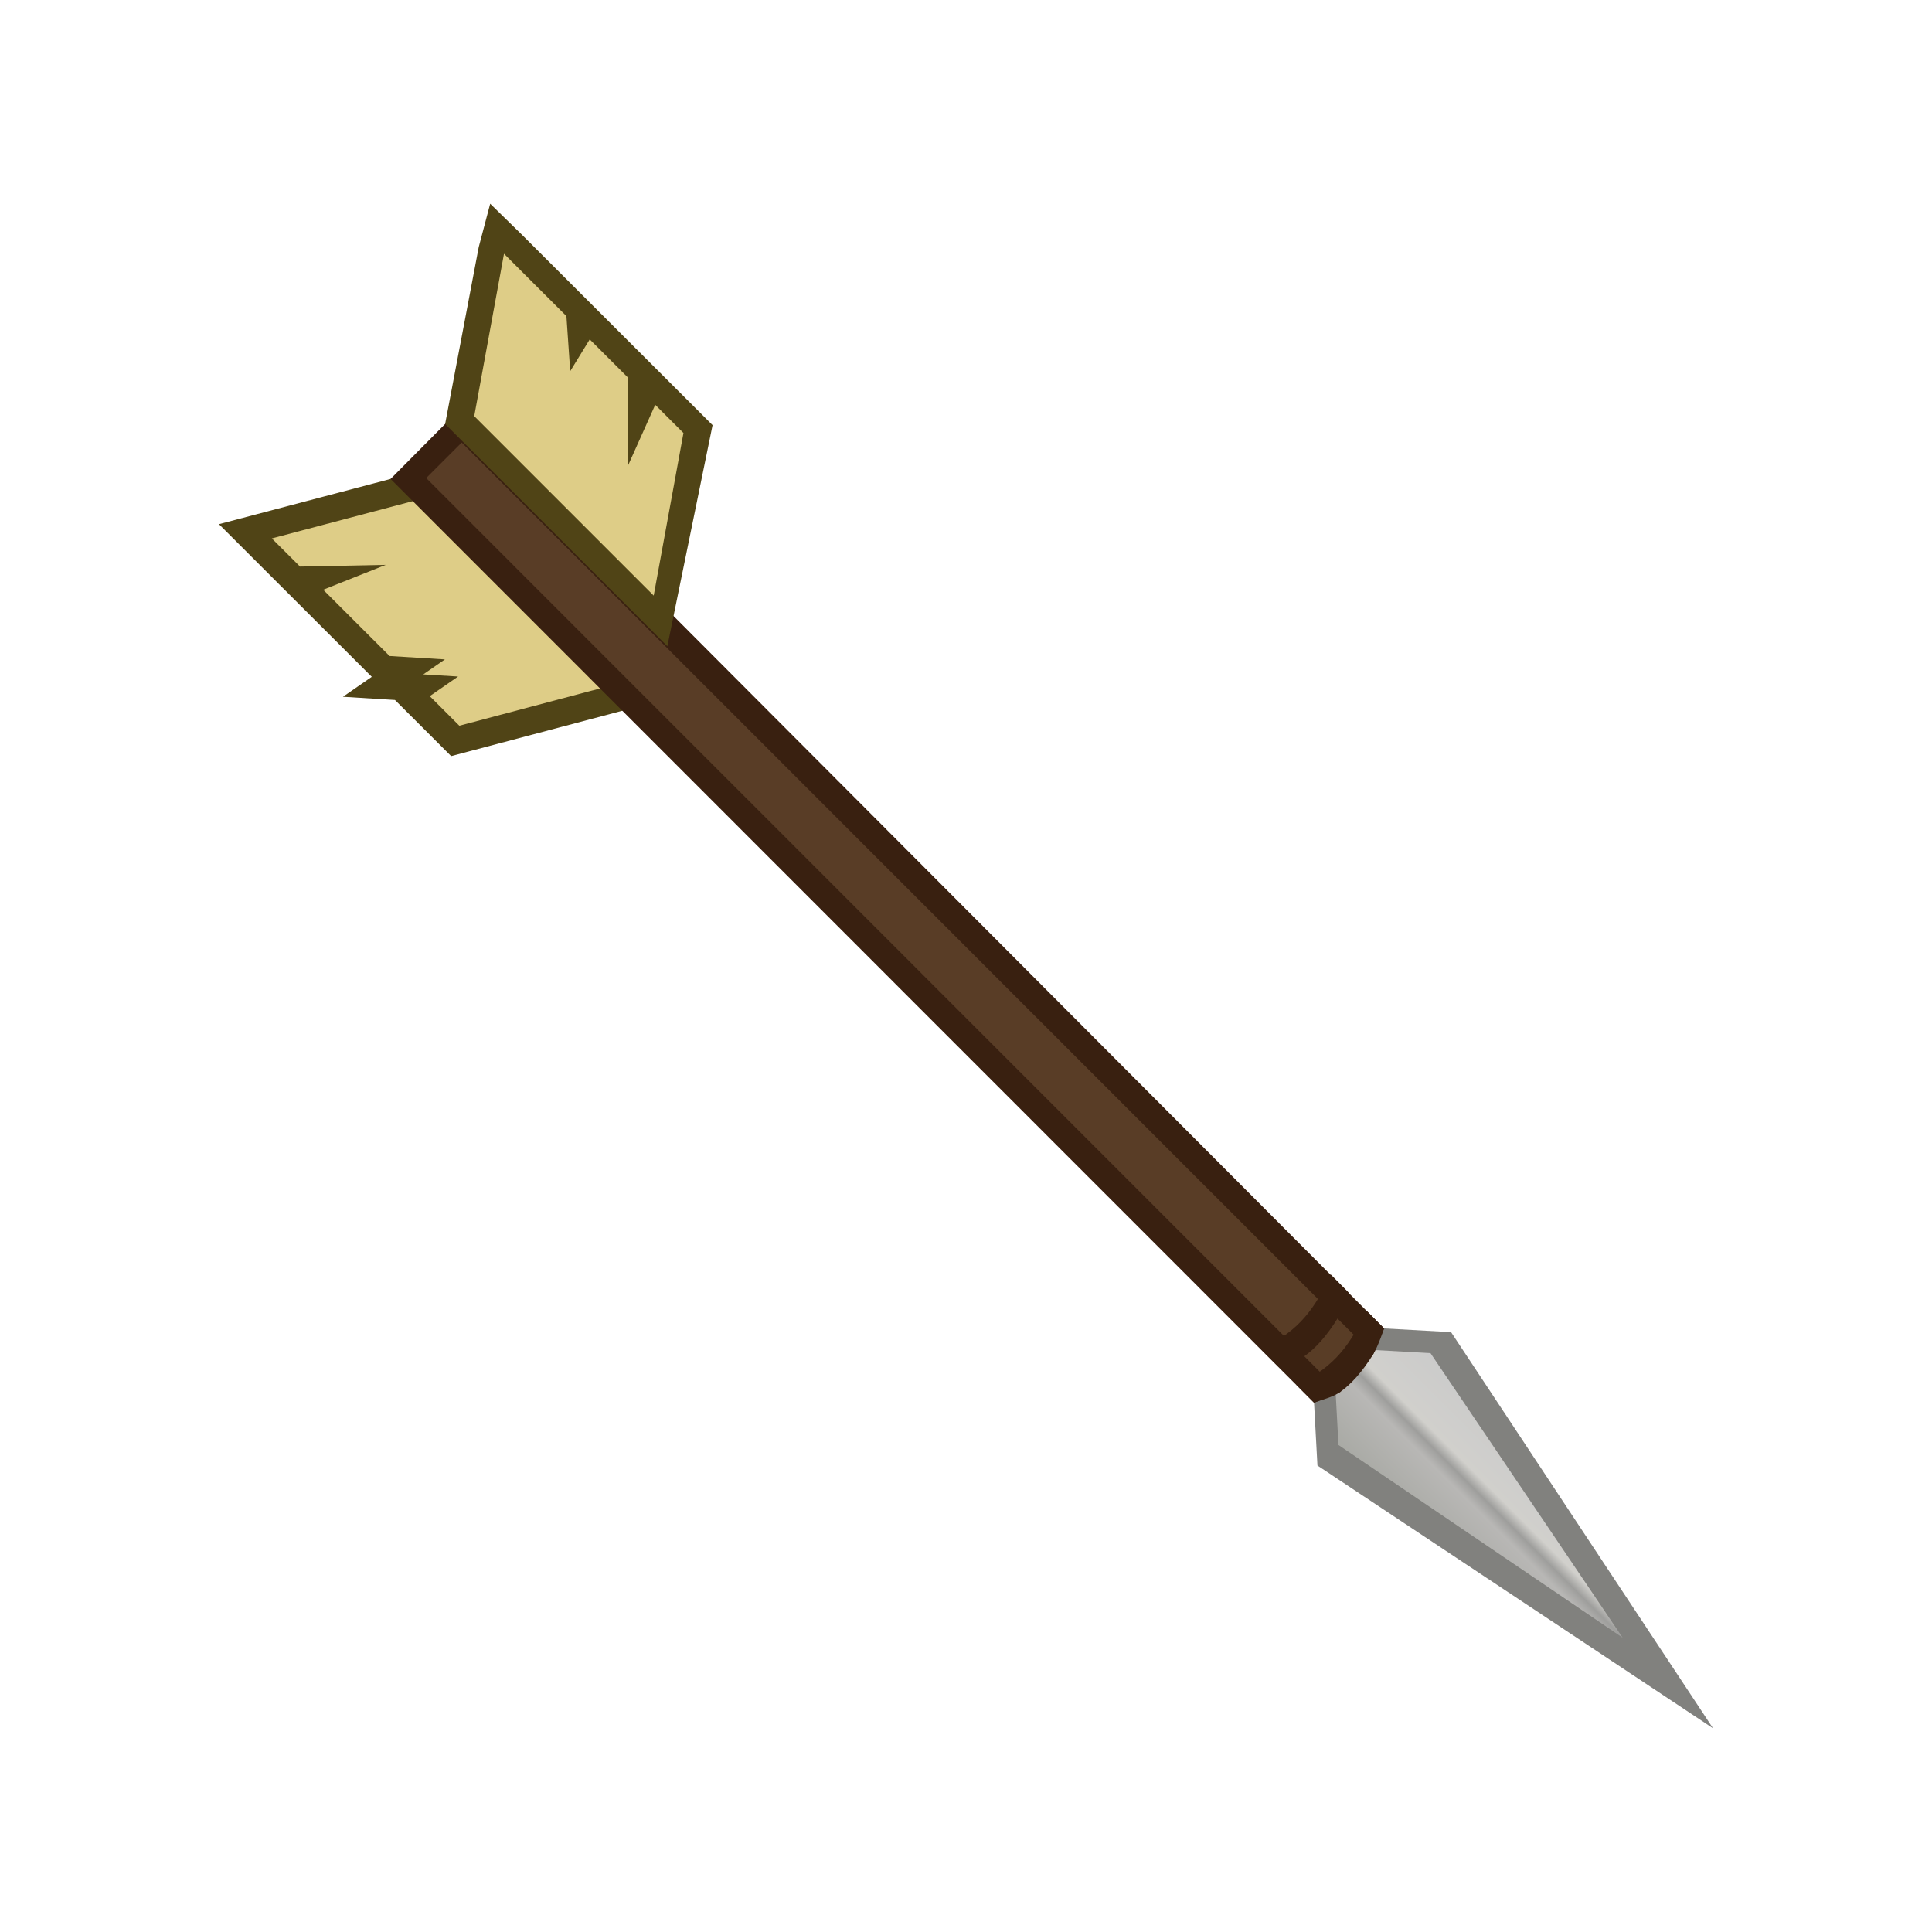
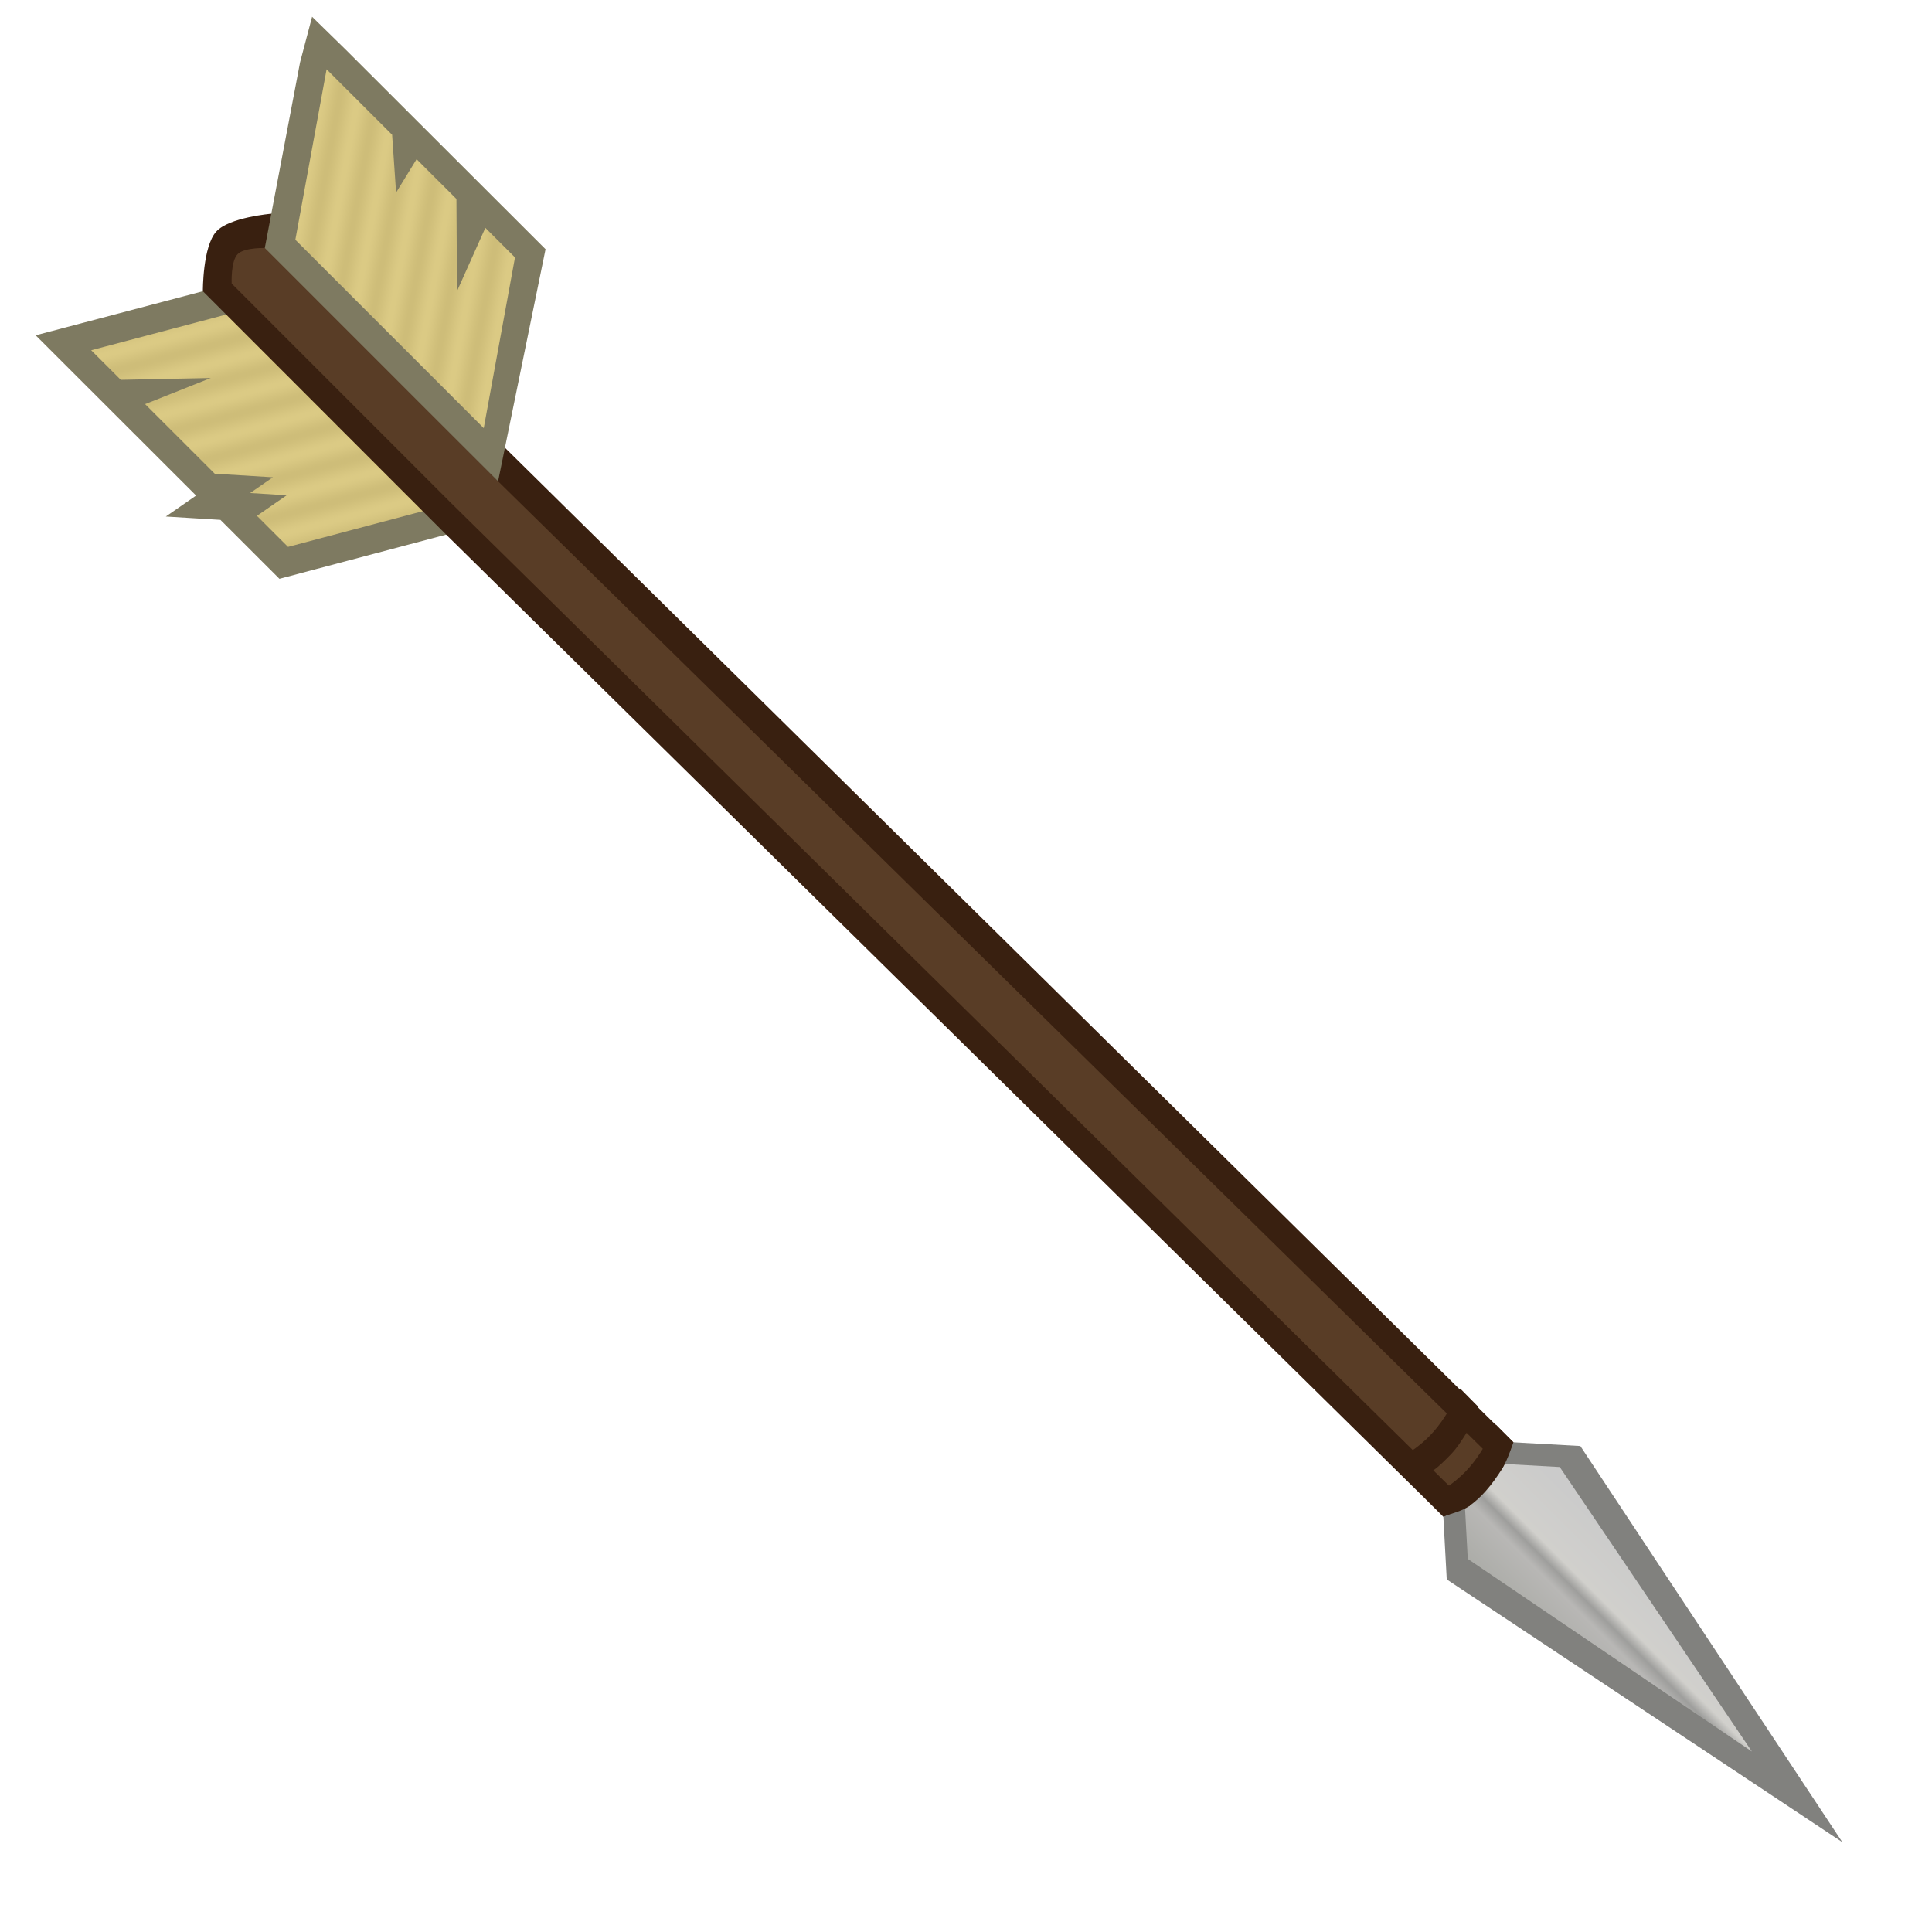
- <svg xmlns="http://www.w3.org/2000/svg" height="500" viewBox="0 0 132.292 132.292" width="500">
+ <svg xmlns="http://www.w3.org/2000/svg" xmlns:xlink="http://www.w3.org/1999/xlink" height="500" viewBox="0 0 132.292 132.292" width="500">
  <linearGradient id="a" gradientTransform="matrix(.2097097 -.2095231 -.2095199 -.209713 -286.1758 182.5213)" gradientUnits="userSpaceOnUse" x1="-675.857" x2="-616.139" y1="457.865" y2="398.116">
    <stop offset="0" stop-color="#cbcbcb" />
    <stop offset=".409" stop-color="#d1d0cc" />
    <stop offset=".5" stop-color="#9e9e9c" />
    <stop offset=".595" stop-color="#b8b7b5" />
    <stop offset="1" stop-color="#a9aaa5" />
  </linearGradient>
-   <g stroke-width="2.813" transform="matrix(-.2513688 .2513688 -.2513688 -.2513688 22.69397 280.7616)">
-     <g stroke-width=".463" transform="matrix(-.4095588 -.3988771 .3986715 -.4093476 -512.5452 544.4917)">
-       <path d="m73.693 84.197-15.402 3.912-58.024 14.485 18.482 18.965-.002.002 32.324 33.166-9.803 6.596 17.51 1.312 18.682 19.17 73.312-18.402zm-5.799 20.418 47.414 48.723-25.836 6.484 17.824-11.996-11.709-.879 7.371-4.959-41.645-3.111-9.873-10.129 8.123-3.107-3.348-17.789-1.275.008z" fill="#504416" />
-       <path d="m70.793 94.405-52.776 13.223 9.37 9.615 28.891-.194-21.183 8.105 22.062 22.637 18.633 1.392-7.361 4.953 11.714.878-9.63 6.481 9.842 10.099 52.687-13.224z" fill="#decd87" />
+   <linearGradient id="b">
+     <stop offset="0" stop-color="#decd87" />
+     <stop offset="1" stop-color="#cbba76" />
+   </linearGradient>
+   <linearGradient id="c" gradientUnits="userSpaceOnUse" spreadMethod="reflect" x1="-6.251" x2="-4.835" xlink:href="#b" y1="21.796" y2="27.474" />
+   <linearGradient id="d" gradientUnits="userSpaceOnUse" spreadMethod="reflect" x1="25.424" x2="31.337" xlink:href="#b" y1="11.678" y2="12.843" />
+   <filter id="e" color-interpolation-filters="sRGB" height="1.057" width="1.06" x="-.03" y="-.029">
+     <feGaussianBlur stdDeviation="1.167" />
+   </filter>
+   <clipPath id="f">
+     <path d="m7.628 27.746-52.776 13.223 9.37 9.615 28.891-.194-21.183 8.105 22.062 22.637 18.633 1.392-7.361 4.953 11.714.878-9.63 6.481 9.842 10.099 52.687-13.224z" />
+   </clipPath>
+   <clipPath id="g">
+     <path d="m36.652-45.36-11.228 57.038 62.318 64.018 11.229-57.108-9.806-10.062-9.785 21.111.223-30.924-13.182-13.523-7.016 11.104-1.077-19.41-21.676-22.243z" />
+   </clipPath>
+   <g>
+     <g stroke-width=".441" transform="matrix(.2133353 -.00281877 .00281728 .2132281 15.75936 15.12058)">
+       <path d="m10.528 17.538-15.402 3.912-58.024 14.485 18.481 18.966 32.323 33.167-9.803 6.596 17.51 1.312 18.682 19.17 73.312-18.402z" fill="#7e7a61" />
+       <g clip-path="url(#f)" stroke-width=".441">
+         <path d="m9.151 17.884-15.402 3.912-58.024 14.485 18.481 18.966 32.323 33.167-9.803 6.596 17.51 1.312 18.682 19.17 73.312-18.402z" fill="url(#c)" filter="url(#e)" />
+       </g>
    </g>
-     <g transform="translate(-.017374 -3.63513)">
-       <path d="m-504.036 240.337-7.194.066-7.257.066-11.017-12.303 18.273-89.639 18.094 89.665z" fill="#81817e" />
-       <path d="m-523.841 228.109 12.584-64.919 12.458 64.937-7.727 8.611-4.755.043-4.755.043z" fill="url(#a)" />
+     <g stroke-width="2.813" transform="matrix(-.2513688 .2513688 -.2513688 -.2513688 23.6121 281.671)">
+       <path d="m-506.134 207.214-7.194.066-7.257.066-11.017-12.303 18.273-89.639 18.094 89.665z" fill="#81817e" />
+       <path d="m-525.939 194.986 12.584-64.919 12.458 64.937-7.727 8.611-4.755.043-4.755.043z" fill="url(#a)" />
    </g>
-     <g transform="matrix(.9999929 -.00377905 .00377905 .9999929 -71.93569 60.7617)">
-       <path d="m-449.624 171.697-1.277 251.089 19.944-0.0.993-251.594-4.975-2.114-9.673.596z" fill="#392010" />
-       <path d="m-444.612 169.674-.969 248.328 9.674.037.948-246.718.02-2.242-4.836.298z" fill="#593d26" />
-       <path d="m-439.178 168.864c-1.83.098-3.662.41-5.434.811-1.757.398-5.013 2.023-5.013 2.023l-.043 4.827c6.609-2.269 11.836-3.449 19.66-.505l.043-4.827c-1.362-.579-3.199-1.809-4.975-2.114-1.393-.239-2.815-.291-4.238-.215zm-.088 9.74c-1.83.098-3.662.41-5.434.811-1.757.398-5.013 2.023-5.013 2.023l-.043 4.827c6.609-2.269 11.836-3.449 19.66-.505l.043-4.827c-1.362-.579-3.199-1.809-4.975-2.114-1.393-.239-2.815-.292-4.238-.215z" fill="#392010" />
+     <g stroke-width="2.813" transform="matrix(-.2504171 .252317 -.252317 -.2504171 25.50276 247.4056)">
+       <path d="m-451.597 138.567.861 272.82.003 56.873-.298 6.821s6.181 5.261 9.888 5.106c3.93-.164 9.997-6.27 9.997-6.27l.259-66.285-1.049-269.57-4.975-2.114-9.673.596z" fill="#392010" />
+       <path d="m-446.585 136.544 1.367 271.229-.561 63.213s2.892 3.207 4.825 3.214c1.933.007 4.849-3.178 4.849-3.178l.229-59.917-1.056-272.915.02-2.242-4.836.298z" fill="#593d26" />
+       <path d="m-441.151 135.733c-1.83.098-3.662.41-5.434.811-1.757.398-5.013 2.023-5.013 2.023l-.043 4.827c6.609-2.269 11.836-3.449 19.66-.505l.043-4.827c-1.362-.579-3.199-1.809-4.975-2.114-1.393-.239-2.815-.291-4.238-.215zm-.088 9.74c-1.833 0-3.662.41-5.434.811-1.757.398-5.013 2.023-5.013 2.023l-.043 4.827c6.609-2.269 11.836-3.449 19.66-.505l.043-4.827c-1.362-.579-3.199-1.809-4.975-2.114-1.393-.239-2.813-.215-4.238-.215z" fill="#392010" />
    </g>
-     <g stroke-width=".484" transform="matrix(-.39209 -.381864 .3816671 -.3918878 -515.7283 549.5084)">
-       <path d="m99.444 6.225-4.234 15.215-12.647 62.132 77.17 79.277 16.936-77.626-20.422-20.955v-.002l-2.395-2.455-19.111-19.605v-.006l-24.117-24.746zm9.199 35.553 8.111 8.324 2.48 44.691 16.154-25.568 2.406 2.469-.195 27.143 15.238 3.418-2.252 24.824-47.465-48.76z" fill="#504416" />
-       <path d="m104.07 23.908-11.228 57.038 62.318 64.018 11.229-57.108-9.806-10.062-9.785 21.111.223-30.924-13.182-13.523-7.016 11.104-1.077-19.41-21.676-22.243z" fill="#decd87" />
+     <g stroke-width="2.68" transform="matrix(.204236 -.00269854 .00269711 .2041333 15.00003 14.10218)">
+       <path d="m32.026-63.042-4.234 15.215-12.647 62.132 77.162 79.277 16.944-77.626-21.619-22.184-20.309-20.837-24.117-24.749z" fill="#7e7a61" />
+       <g clip-path="url(#g)" stroke-width="2.68">
+         <path d="m32.026-63.042-4.234 15.215-12.647 62.132 77.162 79.277 16.944-77.626-21.619-22.184-20.309-20.837-24.117-24.749z" fill="url(#d)" filter="url(#e)" />
+       </g>
    </g>
  </g>
</svg>
